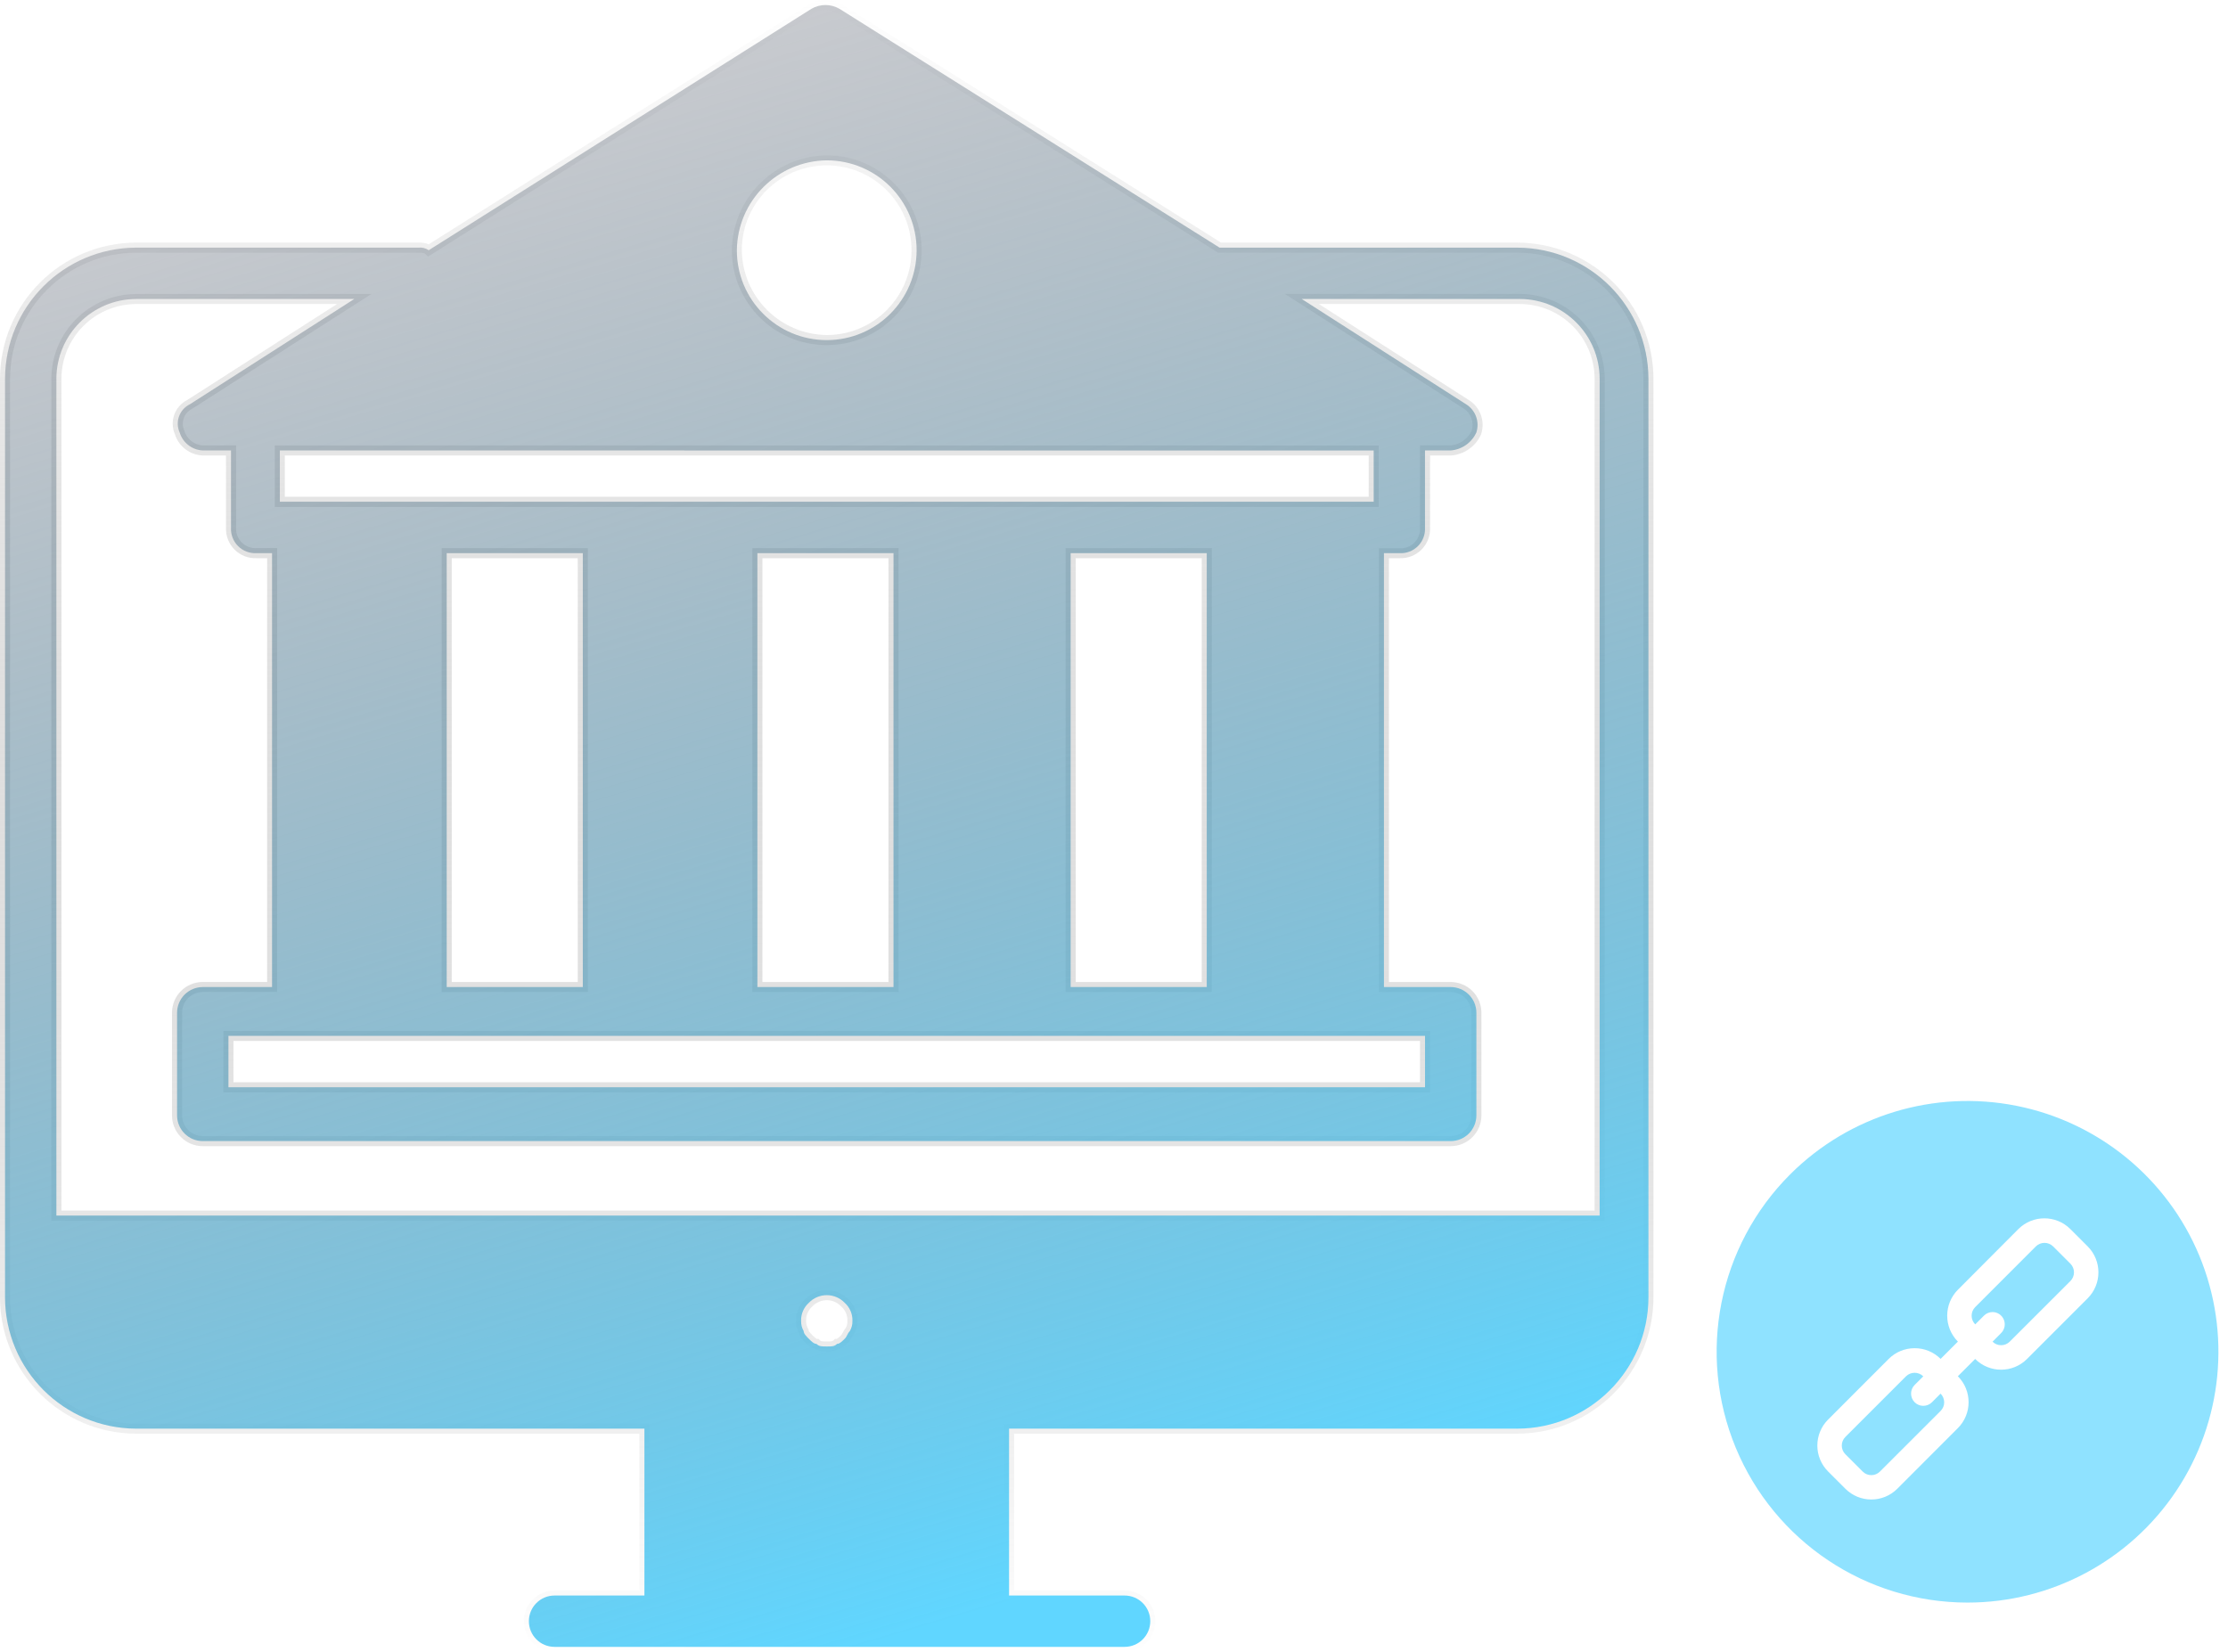
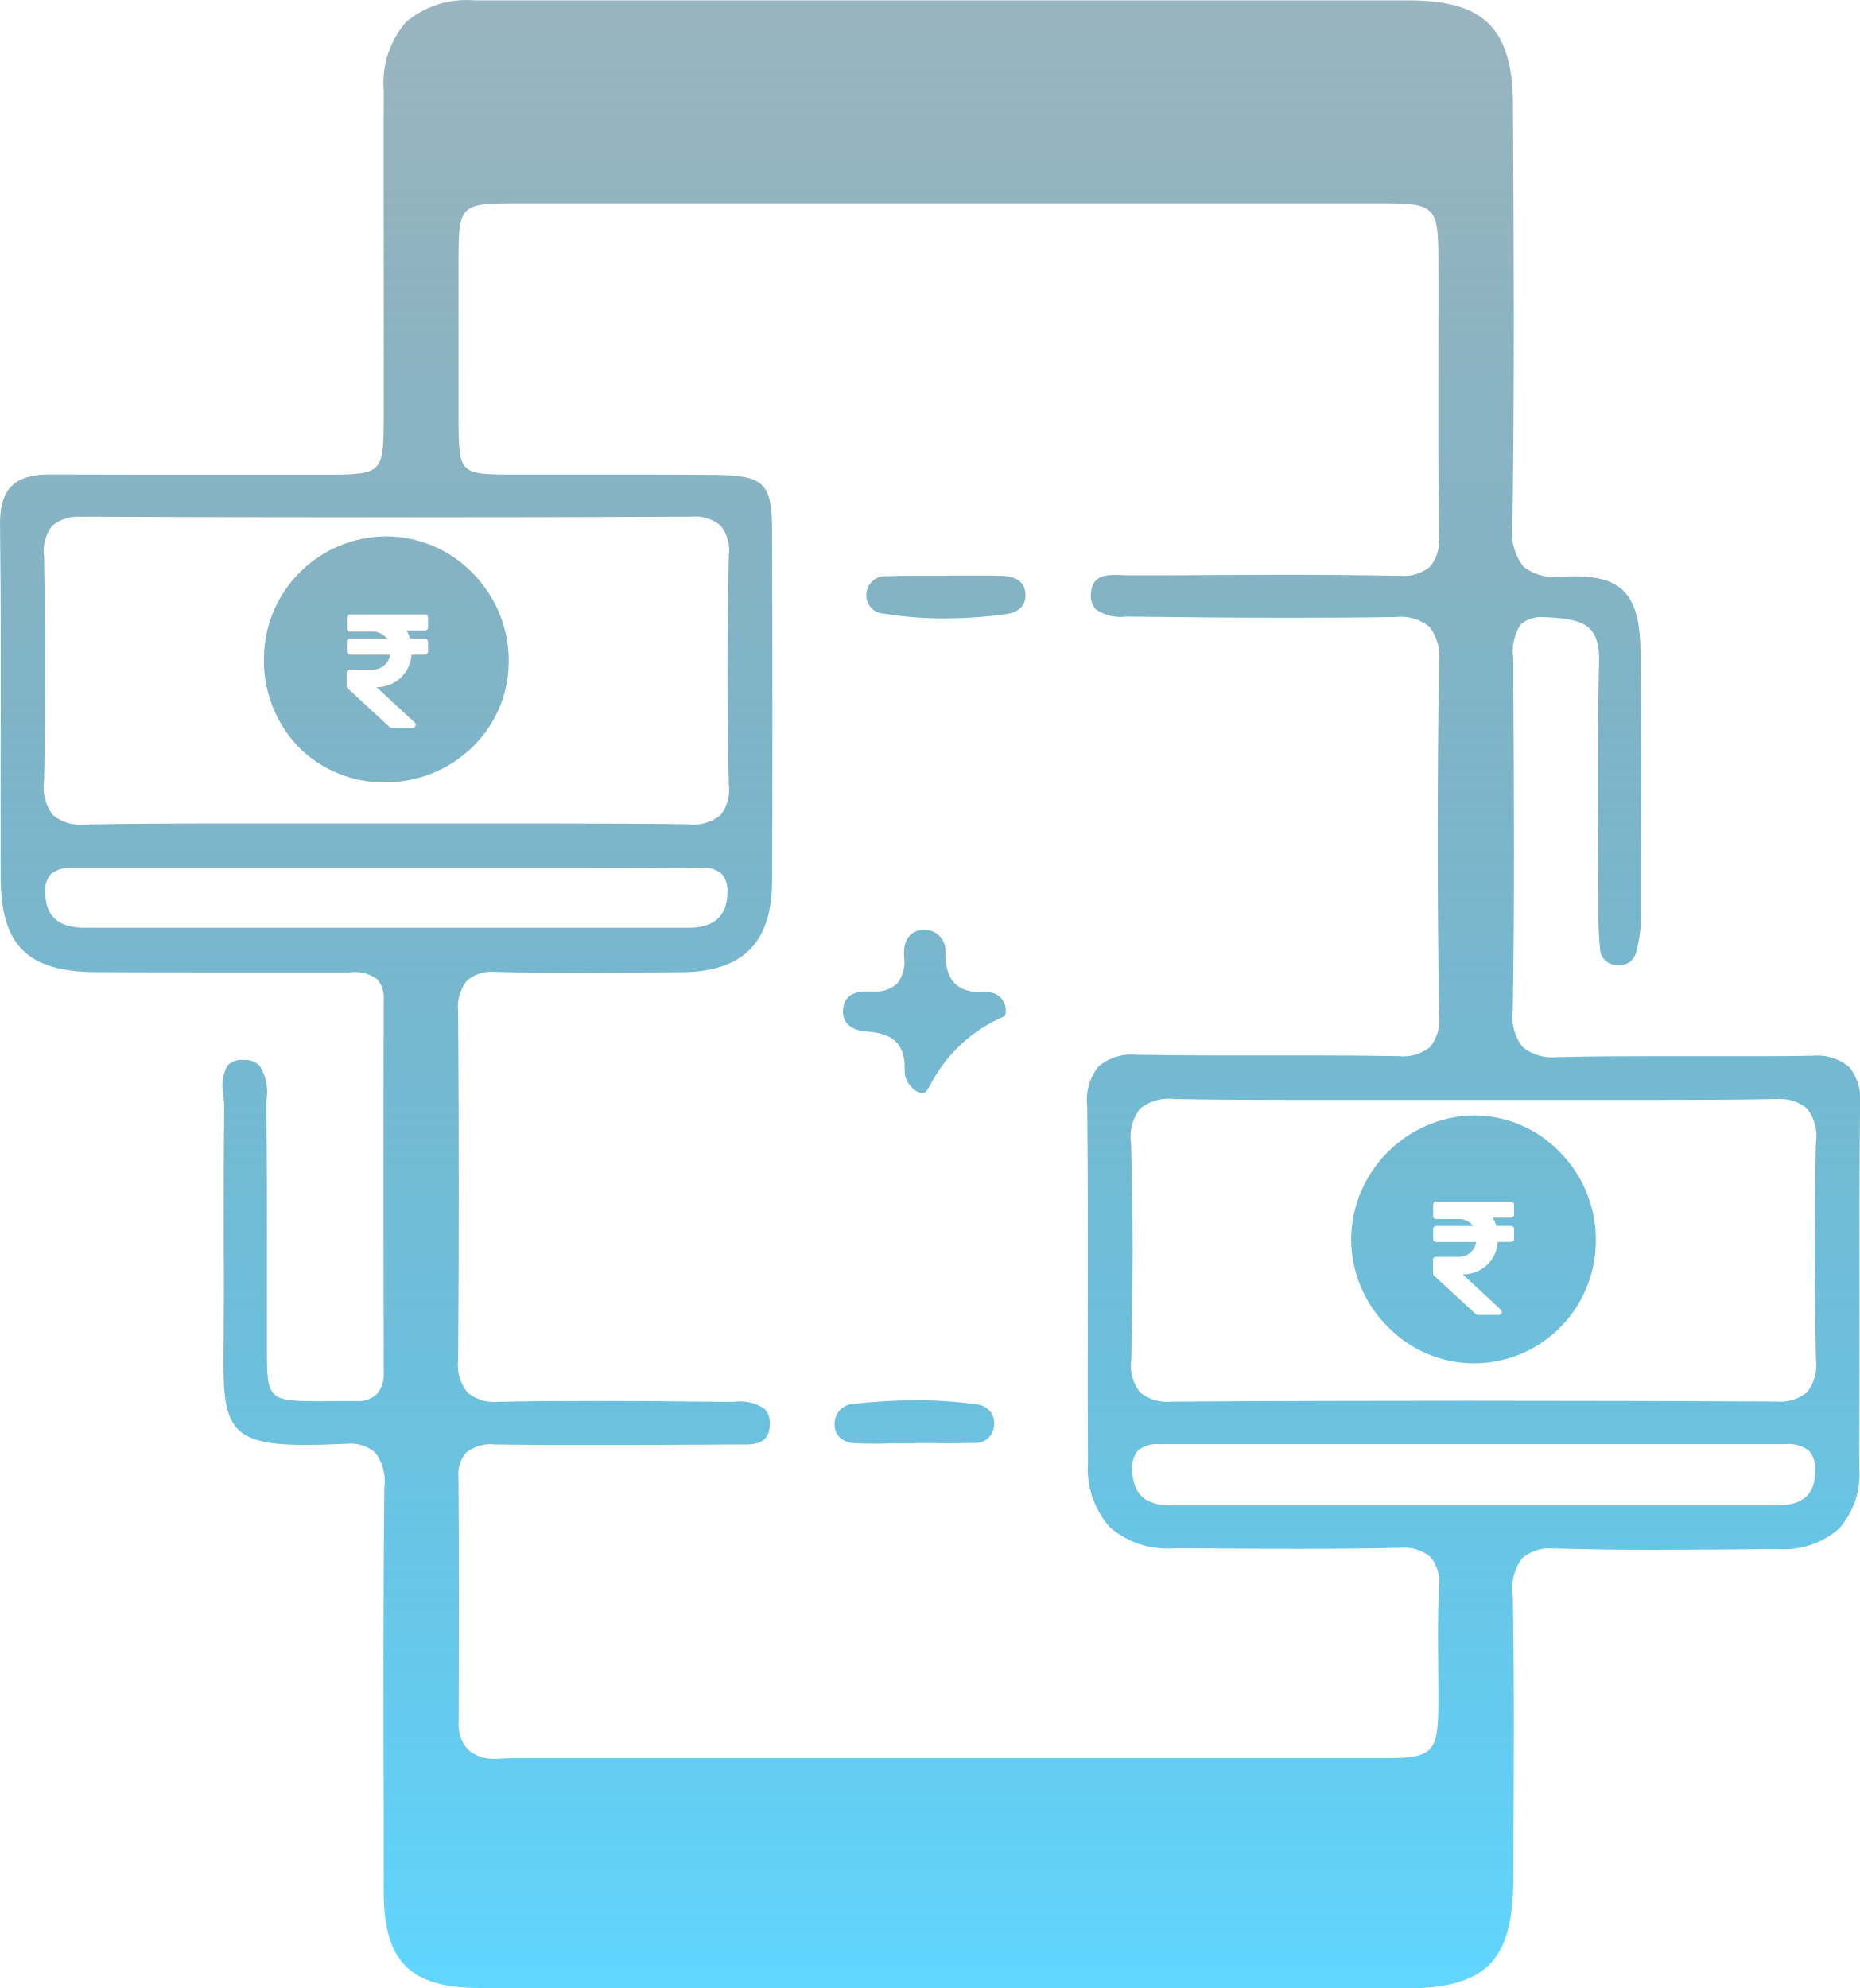
- <svg xmlns="http://www.w3.org/2000/svg" width="115.933" height="85.971" viewBox="0 0 115.933 85.971">
+ <svg xmlns="http://www.w3.org/2000/svg" width="63.353" height="67.715" viewBox="0 0 63.353 67.715">
  <defs>
-     <linearGradient id="linear-gradient" x1="0.5" x2="0.5" y2="1" gradientUnits="objectBoundingBox">
-       <stop offset="0" stop-color="#fff" />
-       <stop offset="1" stop-color="gray" stop-opacity="0" />
-     </linearGradient>
-     <linearGradient id="linear-gradient-2" x1="0.543" y1="1" x2="0.125" y2="-0.401" gradientUnits="objectBoundingBox">
+     <linearGradient id="linear-gradient" x1="0.5" y1="1" x2="0.5" y2="-0.954" gradientUnits="objectBoundingBox">
      <stop offset="0" stop-color="#60d6ff" />
-       <stop offset="1" stop-color="#552525" stop-opacity="0" />
+       <stop offset="1" stop-opacity="0" />
    </linearGradient>
  </defs>
-   <g id="Group_31381" data-name="Group 31381" transform="translate(-779.7 -116.382)">
-     <path id="Path_35995_-_Outline" data-name="Path 35995 - Outline" d="M43.652.75a1.6,1.6,0,0,1,.877.242L64.238,13.377H79.661a7.105,7.105,0,0,1,7.076,7.076V68.287a7.105,7.105,0,0,1-7.076,7.076H53.468v8.161h5.751a1.6,1.6,0,1,1,0,3.2H29.556a1.6,1.6,0,1,1,0-3.2H33.97V75.364H7.776A7.105,7.105,0,0,1,.7,68.287V20.453a7.105,7.105,0,0,1,7.076-7.076h14.7a1.326,1.326,0,0,1,.535.086L42.775.992A1.6,1.6,0,0,1,43.652.75ZM79.661,74.84a6.581,6.581,0,0,0,6.552-6.552V20.453A6.581,6.581,0,0,0,79.661,13.9H64.087L44.242,1.43a1.189,1.189,0,0,0-1.179,0l-.006,0L22.971,14.105l-.148-.148c-.026-.026-.108-.057-.349-.057H7.776a6.581,6.581,0,0,0-6.552,6.552V68.287A6.581,6.581,0,0,0,7.776,74.84H34.494v9.209H29.556a1.074,1.074,0,0,0,0,2.148H59.218a1.074,1.074,0,1,0,0-2.148H52.944V74.84ZM43.719,8.834a4.938,4.938,0,1,1-4.938,4.938A5,5,0,0,1,43.719,8.834Zm0,9.353A4.415,4.415,0,1,0,39.3,13.772,4.474,4.474,0,0,0,43.719,18.187ZM7.776,16.049H20.028L10.7,22.023a.867.867,0,0,0-.417,1.118l.013.026.007.028a1.069,1.069,0,0,0,1.082.737h1.6V28.2a1.007,1.007,0,0,0,1.074,1.074H15.12v23.1H11.25a1.077,1.077,0,0,0-1.074,1.074V58.8a1.077,1.077,0,0,0,1.074,1.074H76.187A1.077,1.077,0,0,0,77.262,58.8V53.456a1.077,1.077,0,0,0-1.074-1.074H72.451v-23.1h1.064A1.007,1.007,0,0,0,74.589,28.2v-4.27h1.6a1.343,1.343,0,0,0,1.089-.765,1.012,1.012,0,0,0-.4-1.144l-.024-.014-9.3-5.961H79.8a4.425,4.425,0,0,1,4.4,4.4V64.274H3.372V20.453a4.425,4.425,0,0,1,4.4-4.4Zm10.463.524H7.776a3.9,3.9,0,0,0-3.88,3.88v43.3H83.675v-43.3a3.9,3.9,0,0,0-3.88-3.88H69.332l7.787,4.989a1.528,1.528,0,0,1,.658,1.761l-.007.028-.013.026a1.861,1.861,0,0,1-1.57,1.08H75.113V28.2a1.529,1.529,0,0,1-1.6,1.6h-.54V51.858h3.212a1.6,1.6,0,0,1,1.6,1.6V58.8a1.6,1.6,0,0,1-1.6,1.6H11.25a1.6,1.6,0,0,1-1.6-1.6V53.456a1.6,1.6,0,0,1,1.6-1.6H14.6V29.8h-.54a1.529,1.529,0,0,1-1.6-1.6V24.456H11.384A1.593,1.593,0,0,1,9.8,23.35a1.389,1.389,0,0,1,.651-1.789ZM15,23.932H72.441v3.2H15Zm56.92.524h-56.4V26.6h56.4ZM23.682,29.277h7.606v23.1H23.682Zm7.082.524H24.206V51.858h6.558Zm9.086-.524h7.606v23.1H39.849Zm7.082.524H40.373V51.858h6.558Zm9.219-.524h7.606v23.1H56.15Zm7.082.524H56.674V51.858h6.558ZM12.325,54.4H75.113v3.2H12.325Zm62.265.524H12.848v2.148H74.589ZM43.719,67.892a1.582,1.582,0,0,1,1.121.478,1.465,1.465,0,0,1,.478,1.121,1.266,1.266,0,0,1-.161.652l-.019.038-.03.03a.46.46,0,0,0-.085.132.944.944,0,0,1-.183.269,1.09,1.09,0,0,1-.472.33,1.5,1.5,0,0,1-1.3,0,1.09,1.09,0,0,1-.472-.33,1,1,0,0,1-.339-.515,1.236,1.236,0,0,1-.139-.606,1.465,1.465,0,0,1,.478-1.121A1.582,1.582,0,0,1,43.719,67.892Zm.985,1.982a.729.729,0,0,0,.09-.384.949.949,0,0,0-.324-.75,1.03,1.03,0,0,0-1.5,0,.949.949,0,0,0-.324.75.758.758,0,0,0,.106.417l.028.055v.055a1.9,1.9,0,0,0,.413.413h.1l.077.077c.051.051.087.057.349.057s.3-.006.349-.057l.077-.077h.1a1.087,1.087,0,0,0,.222-.19.46.46,0,0,0,.085-.132A.994.994,0,0,1,44.7,69.874Z" transform="translate(779 115.632)" fill="url(#linear-gradient)" />
-     <g id="Group_31380" data-name="Group 31380" transform="translate(779.962 116.644)">
-       <path id="Path_35995" data-name="Path 35995" d="M79.7,13.677H64.2L44.425,1.25a1.447,1.447,0,0,0-1.47,0L23.047,13.81a.8.8,0,0,0-.534-.134H7.814A6.843,6.843,0,0,0,1,20.491V68.325A6.843,6.843,0,0,0,7.814,75.14H34.27v8.685H29.594a1.336,1.336,0,1,0,0,2.672H59.256a1.336,1.336,0,1,0,0-2.672H53.244V75.14H79.7a6.843,6.843,0,0,0,6.814-6.814V20.491A6.843,6.843,0,0,0,79.7,13.677ZM43.757,9.134A4.677,4.677,0,1,1,39.08,13.81,4.734,4.734,0,0,1,43.757,9.134Zm28.46,15.1V26.9H15.3V24.232ZM64.868,54.7H74.889v2.672H12.625V54.7H64.868ZM23.982,52.024V29.577h7.082V52.158H23.982Zm16.167,0V29.577h7.082V52.158H40.149Zm16.3,0V29.577h7.082V52.158H56.45ZM44.959,70.062c-.134.134-.134.267-.267.4s-.267.267-.4.267c-.134.134-.267.134-.534.134s-.4,0-.534-.134c-.134,0-.267-.134-.4-.267s-.267-.267-.267-.4a1.01,1.01,0,0,1-.134-.534,1.213,1.213,0,0,1,.4-.935,1.292,1.292,0,0,1,1.871,0,1.213,1.213,0,0,1,.4.935A1.01,1.01,0,0,1,44.959,70.062ZM83.842,64.05H3.672V20.491a4.163,4.163,0,0,1,4.142-4.142H19.172L10.62,21.827a1.123,1.123,0,0,0-.534,1.47,1.327,1.327,0,0,0,1.336.935h1.336v4.008a1.262,1.262,0,0,0,1.336,1.336h.8V52.158H11.288a1.339,1.339,0,0,0-1.336,1.336v5.345a1.339,1.339,0,0,0,1.336,1.336H76.225a1.339,1.339,0,0,0,1.336-1.336V53.494a1.339,1.339,0,0,0-1.336-1.336H72.751V29.577h.8a1.262,1.262,0,0,0,1.336-1.336V24.232h1.336a1.609,1.609,0,0,0,1.336-.935,1.268,1.268,0,0,0-.534-1.47l-8.551-5.478H79.833a4.163,4.163,0,0,1,4.142,4.142V64.05Z" transform="translate(-1 -1.05)" fill="url(#linear-gradient-2)" />
-       <path id="Subtraction_16" data-name="Subtraction 16" d="M13.053,26.11A13.054,13.054,0,0,1,3.824,3.826,13.061,13.061,0,0,1,25.118,8.059,13.057,13.057,0,0,1,13.053,26.11ZM10.3,12.872a1.9,1.9,0,0,0-1.352.562L5.8,16.586a1.908,1.908,0,0,0,0,2.7l.9.9a1.909,1.909,0,0,0,2.7,0l3.152-3.155a1.91,1.91,0,0,0,0-2.7l.9-.9a1.91,1.91,0,0,0,2.7,0l3.154-3.155a1.912,1.912,0,0,0,0-2.705l-.9-.9a1.917,1.917,0,0,0-2.705,0L12.555,9.828a1.915,1.915,0,0,0,0,2.7l-.9.9A1.894,1.894,0,0,0,10.3,12.872ZM8.05,19.478a.63.63,0,0,1-.451-.189l-.9-.9a.635.635,0,0,1,0-.9l3.154-3.154a.64.64,0,0,1,.9,0l-.449.449a.636.636,0,1,0,.9.9l.449-.449a.637.637,0,0,1,.188.453.629.629,0,0,1-.188.45L8.5,19.289A.629.629,0,0,1,8.05,19.478Zm6.758-6.762a.633.633,0,0,1-.45-.184l.449-.453a.639.639,0,0,0-.451-1.089.64.64,0,0,0-.449.19l-.451.451a.635.635,0,0,1-.187-.451.629.629,0,0,1,.187-.449l3.154-3.157a.639.639,0,0,1,.9,0l.9.9a.639.639,0,0,1,0,.9l-3.156,3.154A.633.633,0,0,1,14.809,12.716Z" transform="translate(89.062 57.032)" fill="#60d6ff" stroke="rgba(0,0,0,0)" stroke-width="1" opacity="0.7" />
-     </g>
-   </g>
+   <path id="Subtraction_34" data-name="Subtraction 34" d="M-14610.092-9155.283c-2.148,0-4.37,0-6.556,0-2.39,0-3.279-.895-3.282-3.29q0-.592,0-1.183v-.009q0-.586,0-1.174c-.012-3.625-.02-7.489.021-11.381a1.6,1.6,0,0,0-.312-1.2,1.277,1.277,0,0,0-.959-.3c-.043,0-.095,0-.158.007h-.025c-.522.022-.915.033-1.233.033-1.259,0-1.927-.155-2.3-.536-.52-.528-.507-1.514-.485-3.147v-.228c0-.034,0-.068,0-.1s0-.073,0-.111c.011-1.07.008-2.17,0-3.205,0-1.246,0-2.713.019-4.143,0-.106-.009-.241-.026-.412v-.007l0-.021a1.424,1.424,0,0,1,.142-1.022.68.68,0,0,1,.521-.184h.012a.721.721,0,0,1,.558.2,1.684,1.684,0,0,1,.228,1.189v.022l0,.081c0,.091,0,.161,0,.228.022,1.68.021,3.392.019,5.145,0,.987,0,2.009,0,3.022,0,1.681.054,1.729,1.781,1.741.183,0,.368,0,.5-.007h.037c.077,0,.15,0,.228,0h.228c.076,0,.154,0,.231,0h.033a.945.945,0,0,0,.7-.231,1.033,1.033,0,0,0,.239-.771c-.006-3.122-.013-7.83,0-12.655a.971.971,0,0,0-.221-.713,1.3,1.3,0,0,0-.943-.231h-.129l-2.181,0h-.024l-2.15,0c-1.433,0-2.632,0-3.643-.006h-.437c-2.413-.008-3.312-.893-3.319-3.266,0-1.073,0-2.16,0-3.211v-.924c.008-2.508.013-5.18-.021-7.841v-.1c.015-1.13.513-1.612,1.667-1.612h.029c.913,0,2.162.007,3.519.007h1.414l1.413,0h.944l.984,0h.98c2.115,0,2.115,0,2.119-2.053v-3.394c0-2.09-.008-4.951,0-7.631a3.189,3.189,0,0,1,.749-2.332,3.17,3.17,0,0,1,2.332-.746c4.059,0,8.59,0,14.862,0h16.978c2.564,0,3.525.964,3.544,3.544v.192c.025,4.62.052,9.4-.019,14.1a1.932,1.932,0,0,0,.364,1.439,1.564,1.564,0,0,0,1.175.353c.054,0,.136,0,.224,0,.128-.007.243-.011.342-.011,1.666,0,2.236.654,2.259,2.593.026,2.386.02,4.813.013,7.161v.151l0,.48,0,.125,0,1.2a4.654,4.654,0,0,1-.158,1.069.582.582,0,0,1-.595.47.921.921,0,0,1-.133-.011.569.569,0,0,1-.507-.559,9.737,9.737,0,0,1-.055-1.083c0-.543,0-1.18-.008-1.946l0-.419v-.1c-.011-1.932-.023-4.12.029-6.241.029-1.287-.623-1.422-1.7-1.491-.058,0-.123-.008-.184-.008a1.058,1.058,0,0,0-.779.243,1.641,1.641,0,0,0-.257,1.167l0,.8v.1c.021,3.634.044,7.392-.019,11.083a1.682,1.682,0,0,0,.334,1.249,1.6,1.6,0,0,0,1.205.342h.14c1.082-.026,2.184-.029,2.919-.029h1.19l.448,0,.682,0h.048l.981,0c.886,0,1.575,0,2.17-.015a.117.117,0,0,0,.037,0h.037a1.7,1.7,0,0,1,1.267.383,1.727,1.727,0,0,1,.371,1.277c-.026,2.317-.022,4.638-.019,6.882,0,2.121,0,3.871-.008,5.5a2.8,2.8,0,0,1-.69,2.068,2.866,2.866,0,0,1-2.082.693h-.007c-.338,0-.672,0-.966.008l-.184,0h-.012l-.85.007c-.635,0-1.424.012-2.165.012-1.209,0-2.288-.015-3.3-.045-.048,0-.1,0-.144,0a1.431,1.431,0,0,0-1.079.326,1.681,1.681,0,0,0-.323,1.256c.055,2.972.036,5.959.019,8.85v.086l0,.727c-.015,2.833-.928,3.742-3.757,3.742h-20.194l-2.32,0h-.029Zm-5.186-7.826c.257,0,.521,0,.782,0l.391,0h.007l.385,0h13.937l7.246,0h.119l6.59,0c1.617,0,1.8-.185,1.814-1.8,0-.4,0-.865-.007-1.41v-.033c-.008-.729-.017-1.635.025-2.5a1.434,1.434,0,0,0-.271-1.1,1.4,1.4,0,0,0-1.065-.323.633.633,0,0,0-.084,0c-1.01.022-2.133.033-3.431.033-1.072,0-2.237-.009-3.236-.017l-.281,0-.669,0a3,3,0,0,1-2.185-.73,3.024,3.024,0,0,1-.731-2.207c-.009-1.3-.008-2.625-.007-3.905v-1.347c0-1.753.009-4.4-.019-6.859a1.833,1.833,0,0,1,.39-1.37,1.73,1.73,0,0,1,1.292-.393h.041a.184.184,0,0,0,.04,0c.813.016,1.65.022,2.633.022l.968,0h.05l.7,0,.5,0h1c1.086,0,1.967.007,2.856.022h.114a1.458,1.458,0,0,0,1.1-.312,1.5,1.5,0,0,0,.3-1.123c-.062-3.974-.062-8,0-11.976a1.635,1.635,0,0,0-.326-1.209,1.544,1.544,0,0,0-1.164-.334.917.917,0,0,0-.1,0c-1,.018-2.133.025-3.555.025-1.939,0-3.915-.021-5.42-.04h-.1a1.473,1.473,0,0,1-1.039-.257.722.722,0,0,1-.15-.562c.044-.528.421-.6.822-.6.077,0,.159,0,.242.007h.043c.067,0,.14.007.211.007l.83,0,.275,0h.023l1.111-.007c.85,0,1.906-.012,2.9-.012,1.444,0,2.743.011,3.971.033h.063a1.424,1.424,0,0,0,1.061-.312,1.476,1.476,0,0,0,.3-1.1c-.028-2.015-.025-4.035-.022-5.99v-.154c0-.95.008-2.133,0-3.246,0-1.758-.124-1.881-1.84-1.884-1.479,0-3.085,0-4.943,0h-4.942c-1.649,0-3.324,0-4.943,0h-7.278c-.809,0-1.63,0-2.424,0l-2.4,0-2.4,0h-.056c-2.145,0-2.145,0-2.148,2.074,0,1.759,0,3.545,0,5.307.008,1.819.042,1.854,1.8,1.858h4.264c.815,0,1.74,0,2.677.011,1.664.016,1.936.278,1.939,1.873.015,4.783.015,8.477,0,11.976-.012,2.092-.994,3.074-3.093,3.093h-.08l-.162,0-.813.006c-.692,0-1.555.012-2.37.012-1.208,0-2.081-.009-2.832-.029-.029,0-.06,0-.088,0a1.281,1.281,0,0,0-.955.293,1.452,1.452,0,0,0-.3,1.072c.029,4.23.029,8.1,0,11.84a1.494,1.494,0,0,0,.315,1.117,1.425,1.425,0,0,0,1.062.319h.056c.948-.021,1.978-.029,3.338-.029,1.464,0,2.905.015,4.257.03l.293,0h.07a1.468,1.468,0,0,1,1.058.249.732.732,0,0,1,.165.565c-.029.563-.429.64-.855.64l-.108,0-.1,0c-.077,0-.149,0-.22,0-1.538.01-2.923.015-4.355.015-1.454,0-2.621,0-3.673-.015h-.025a1.338,1.338,0,0,0-1.01.279,1.122,1.122,0,0,0-.257.841c.025,2.705.018,5.472.007,8.3a1.3,1.3,0,0,0,.313.97,1.313,1.313,0,0,0,.97.315h.073C-14615.776-9163.109-14615.522-9163.109-14615.277-9163.109Zm21.8-10.693a1.02,1.02,0,0,0-.761.209.921.921,0,0,0-.194.684c.019.8.448,1.189,1.314,1.189,6.879,0,13.872,0,20.636,0,.9-.008,1.307-.37,1.311-1.176a.937.937,0,0,0-.213-.69,1.153,1.153,0,0,0-.837-.22h-.133c-.04,0-.085,0-.128,0-1.132,0-2.281,0-3.394,0h-3.394c-1.131,0-2.281,0-3.394,0-1.143,0-2.324,0-3.484,0h-3.485c-1.143,0-2.324,0-3.485,0h-.184l-.044,0h-.132Zm10.676-1.484c3.5,0,6.959.009,10.268.026h.015a1.452,1.452,0,0,0,1.072-.316,1.521,1.521,0,0,0,.3-1.142c-.056-2.683-.055-5.085,0-7.345a1.546,1.546,0,0,0-.3-1.176,1.481,1.481,0,0,0-1.1-.322h-.073c-1.154.021-2.465.029-4.249.029-.849,0-1.811,0-2.975,0l-.544,0c-.8,0-1.628,0-2.431,0s-1.612,0-2.4,0l-.536,0c-1.146,0-2.1,0-2.935,0-1.758,0-3.05-.009-4.19-.029a1,1,0,0,0-.106,0,1.549,1.549,0,0,0-1.189.334,1.561,1.561,0,0,0-.3,1.183c.09,2.72.052,5.354.008,7.345a1.487,1.487,0,0,0,.294,1.124,1.463,1.463,0,0,0,1.087.319h.015C-14589.762-9175.278-14586.308-9175.287-14582.8-9175.287Zm-47.712-18.148a1.019,1.019,0,0,0-.757.213.867.867,0,0,0-.187.668c.029.789.462,1.157,1.362,1.157,6.732,0,13.694,0,20.544,0,.871,0,1.318-.4,1.329-1.186a.89.89,0,0,0-.2-.658.951.951,0,0,0-.68-.2c-.074,0-.153,0-.215.007h-.02c-.1,0-.179.007-.25.007-1.534-.008-3.057-.011-4.936-.011h-2.634c-.431,0-.877,0-1.318,0h-1.314c-.847,0-1.722,0-2.585,0h-2.582c-1.386,0-2.65,0-3.873,0l-.99,0h-.506C-14630.386-9193.436-14630.448-9193.436-14630.514-9193.436Zm.315-11.957a1.386,1.386,0,0,0-1.021.3,1.411,1.411,0,0,0-.279,1.065c.05,2.873.049,5.293,0,7.616a1.563,1.563,0,0,0,.3,1.175,1.455,1.455,0,0,0,1.084.32h.084c1.185-.023,2.5-.033,4.543-.033.985,0,2,0,2.831,0h.174l.67,0c.628,0,1.322,0,1.984,0l1.354,0h.014l1.351,0h.015c.911,0,1.839,0,2.736,0,1.974,0,3.388.008,4.729.025h.059a1.468,1.468,0,0,0,1.113-.309,1.412,1.412,0,0,0,.282-1.058c-.06-2.405-.062-4.941,0-7.753a1.391,1.391,0,0,0-.278-1.054,1.39,1.39,0,0,0-1.028-.3h-.019c-3.366.015-6.844.021-10.338.021s-6.968-.007-10.334-.021Zm27.19,31.567c-.285,0-.555,0-.834-.011-.453-.019-.72-.25-.73-.636a.683.683,0,0,1,.672-.712,19.6,19.6,0,0,1,2.108-.121,14.764,14.764,0,0,1,2.053.14.714.714,0,0,1,.484.261.668.668,0,0,1,.11.5.625.625,0,0,1-.653.555l-.068,0-.064,0c-.215,0-.437.011-.69.011-.206,0-.421,0-.595-.008h-.6v.011h-.6l-.294,0Zm20.25-2.735h-.044a4.115,4.115,0,0,1-2.92-1.238,4.24,4.24,0,0,1-1.256-3.019,4.264,4.264,0,0,1,4.146-4.19h.037a4.076,4.076,0,0,1,2.9,1.224,4.242,4.242,0,0,1,1.252,3.037,4.194,4.194,0,0,1-1.2,2.945A4.129,4.129,0,0,1-14582.758-9176.561Zm-1.333-3.629a.1.1,0,0,0-.1.1v.46a.1.1,0,0,0,.033.076l1.425,1.315a.1.1,0,0,0,.07.029h.712a.108.108,0,0,0,.1-.066.107.107,0,0,0-.026-.113l-1.3-1.205a1.174,1.174,0,0,0,1.194-1.105h.455a.1.1,0,0,0,.1-.1v-.346a.1.1,0,0,0-.1-.1h-.507a1.26,1.26,0,0,0-.121-.279h.628a.1.1,0,0,0,.1-.1v-.345a.1.1,0,0,0-.1-.1h-2.556a.1.1,0,0,0-.1.1v.385a.1.1,0,0,0,.1.106h.737a.617.617,0,0,1,.525.235h-1.263a.1.1,0,0,0-.1.1v.346a.1.1,0,0,0,.1.1h1.369a.6.6,0,0,1-.646.507Zm-17.5-5.582a.558.558,0,0,1-.36-.2.767.767,0,0,1-.235-.543c.033-.887-.349-1.289-1.277-1.345-.318-.022-.848-.147-.823-.73.022-.528.445-.64.8-.64a.64.64,0,0,1,.085,0h0l.066,0,.079,0a1.074,1.074,0,0,0,.819-.271,1.217,1.217,0,0,0,.231-.926c-.019-.312.038-.845.628-.9a.723.723,0,0,1,.088,0,.7.7,0,0,1,.69.76c0,.942.379,1.362,1.216,1.362.048,0,.1,0,.165,0l.03,0,.025,0a.617.617,0,0,1,.62.69.148.148,0,0,0-.007.044l0,.017c-.006.034-.013.062-.027.067a5.049,5.049,0,0,0-2.546,2.366l-.108.164A.164.164,0,0,1-14601.59-9185.771Zm-18.281-10.58h-.048a4.085,4.085,0,0,1-2.924-1.216,4.265,4.265,0,0,1-1.164-3.088,4.174,4.174,0,0,1,4.157-4.073h.063a4.109,4.109,0,0,1,2.916,1.278,4.249,4.249,0,0,1,1.2,3.063,4.059,4.059,0,0,1-1.264,2.861A4.21,4.21,0,0,1-14619.871-9196.352Zm-1.22-3.838a.106.106,0,0,0-.1.1v.459a.1.1,0,0,0,.033.077l1.425,1.314a.1.1,0,0,0,.069.029h.717a.1.1,0,0,0,.1-.066.1.1,0,0,0-.026-.113l-1.3-1.205a1.179,1.179,0,0,0,1.193-1.105h.456a.106.106,0,0,0,.106-.1v-.345a.107.107,0,0,0-.106-.107h-.507a1.169,1.169,0,0,0-.122-.275h.629a.1.1,0,0,0,.106-.1v-.345a.1.1,0,0,0-.106-.1h-2.557a.1.1,0,0,0-.1.1v.386a.1.1,0,0,0,.1.1h.738a.626.626,0,0,1,.525.234h-1.264a.106.106,0,0,0-.1.107v.345a.105.105,0,0,0,.1.1h1.374a.6.6,0,0,1-.646.507Zm20.275-1.744a12.831,12.831,0,0,1-2.075-.165.621.621,0,0,1-.6-.628.649.649,0,0,1,.717-.646c.24-.01.5-.015.852-.015.191,0,.39,0,.588,0l.293,0h.295v-.007h.139l.219,0,.219,0h.194c.129,0,.26,0,.386,0,.278,0,.512,0,.734.012.49.018.746.209.782.584.037.393-.2.653-.649.716A15.183,15.183,0,0,1-14600.815-9201.934Z" transform="translate(14633 9222.998)" fill="url(#linear-gradient)" />
</svg>
